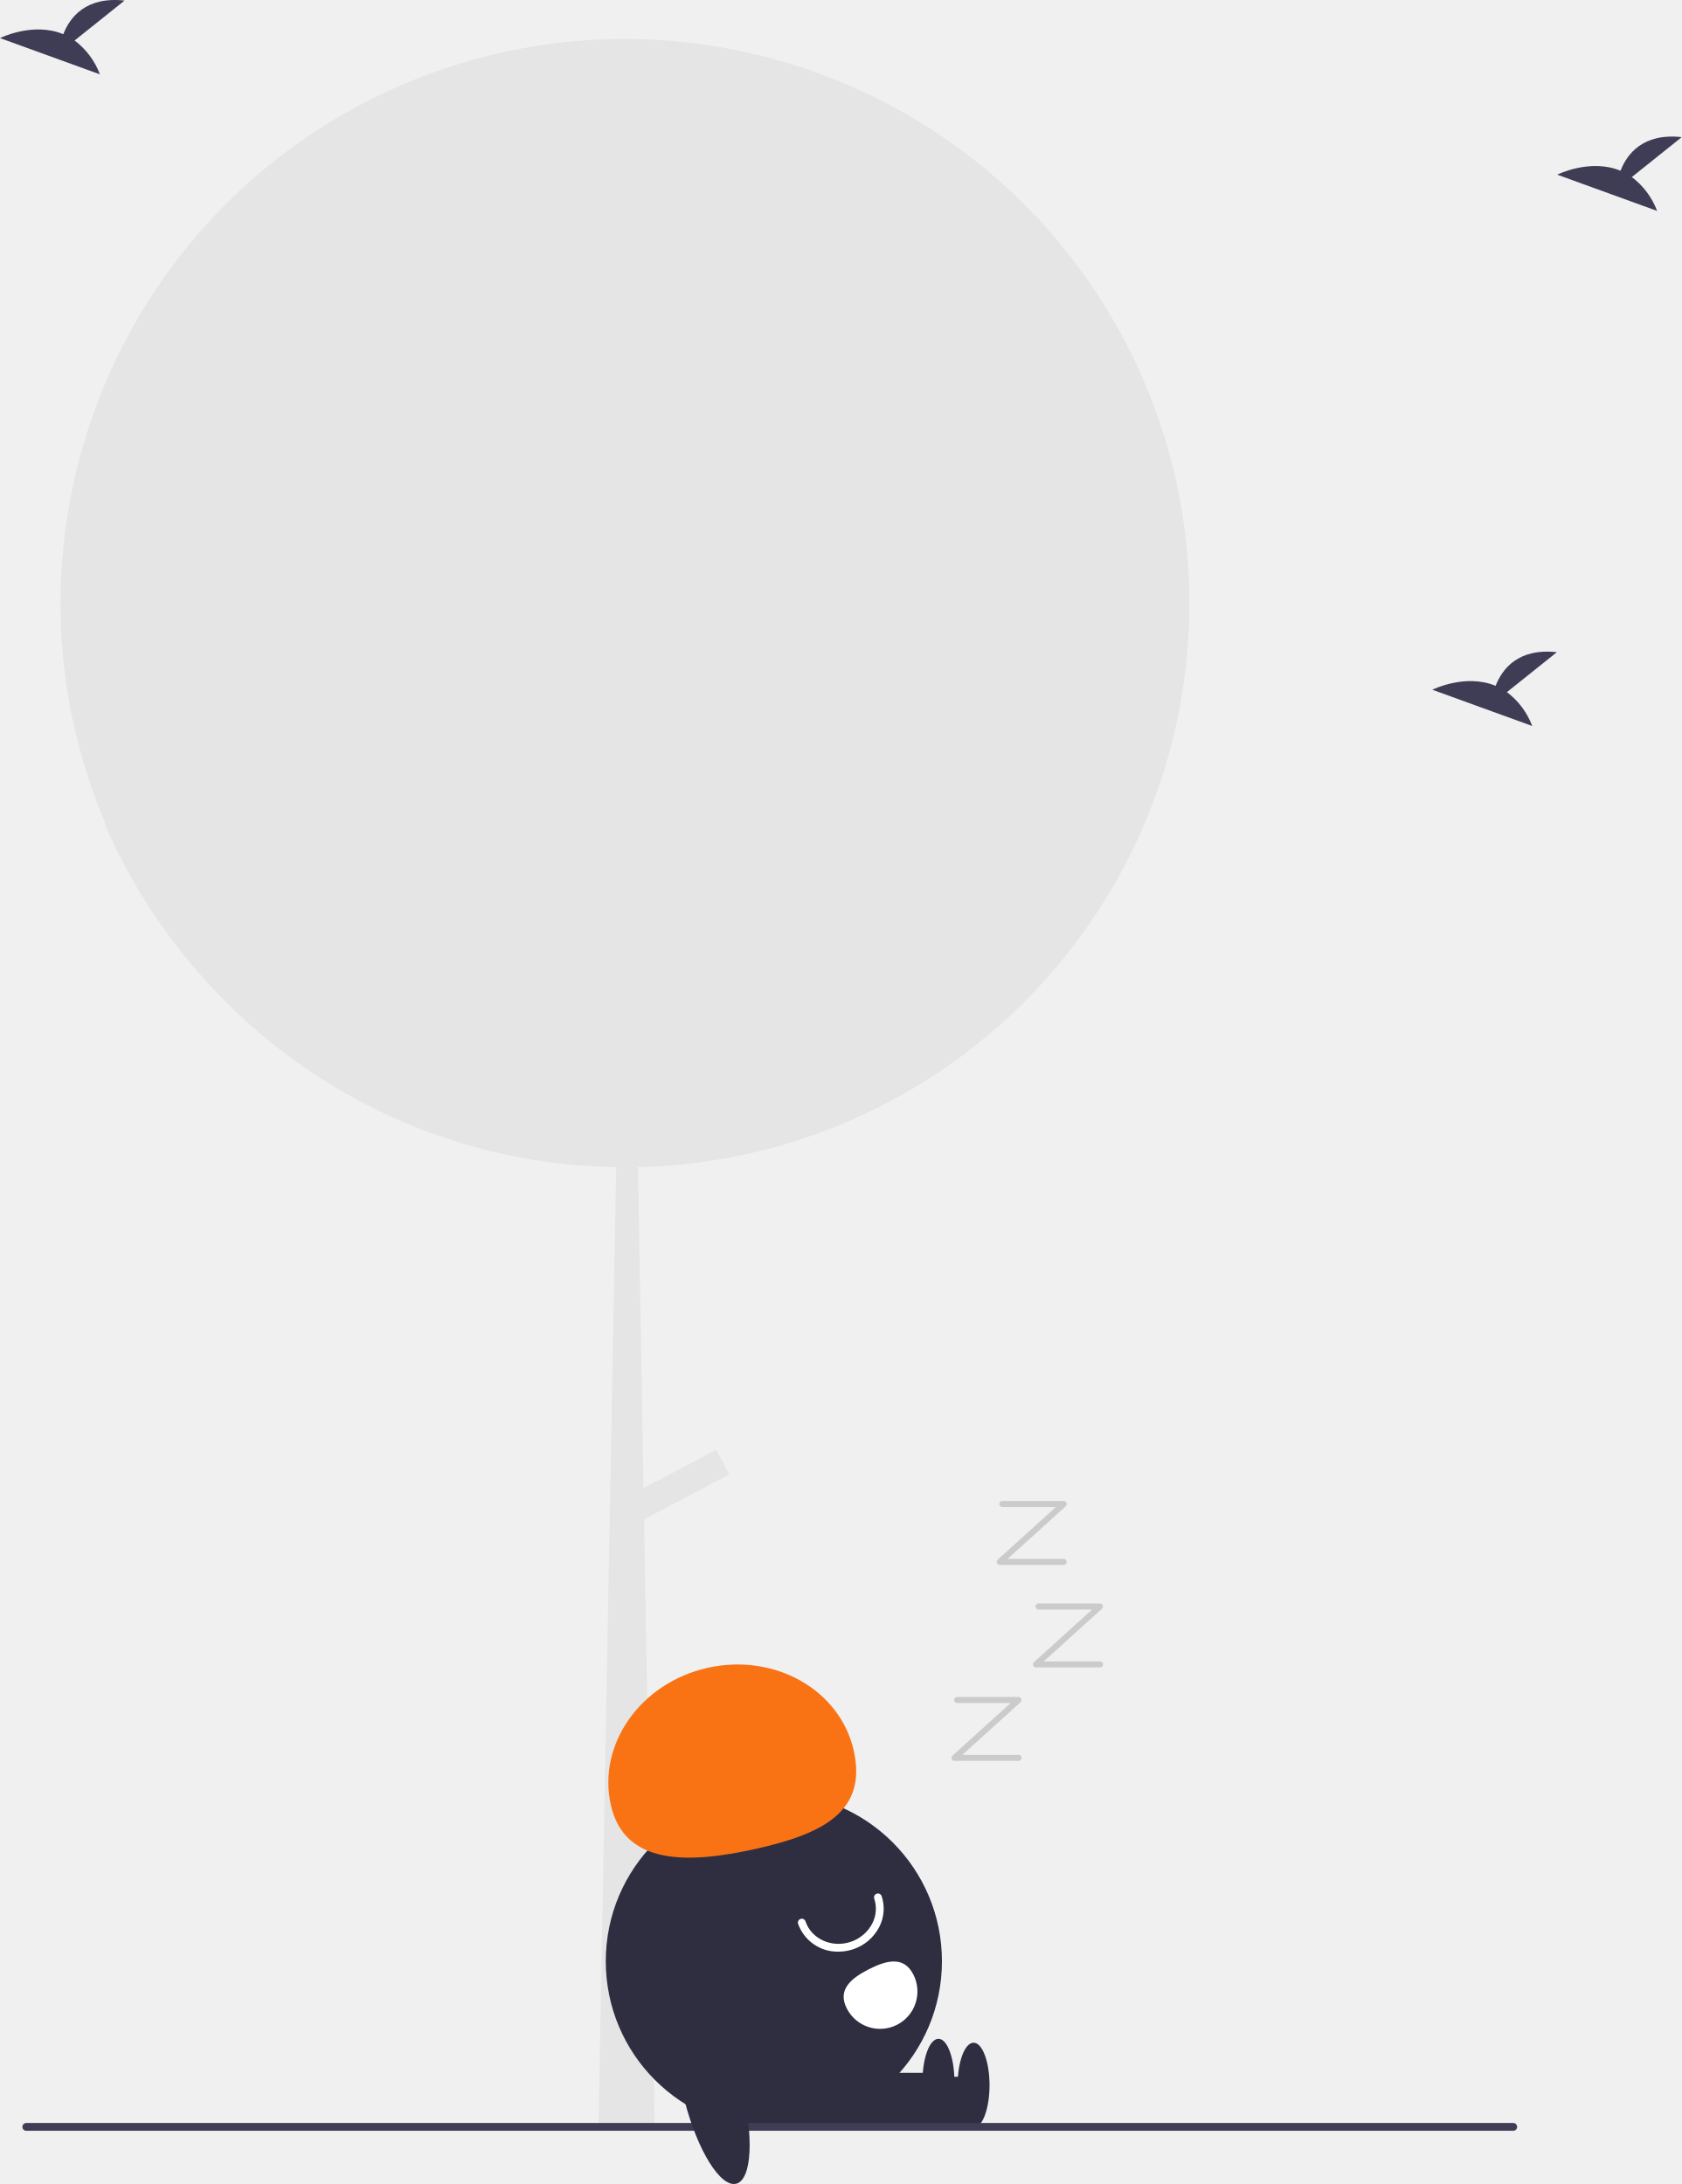
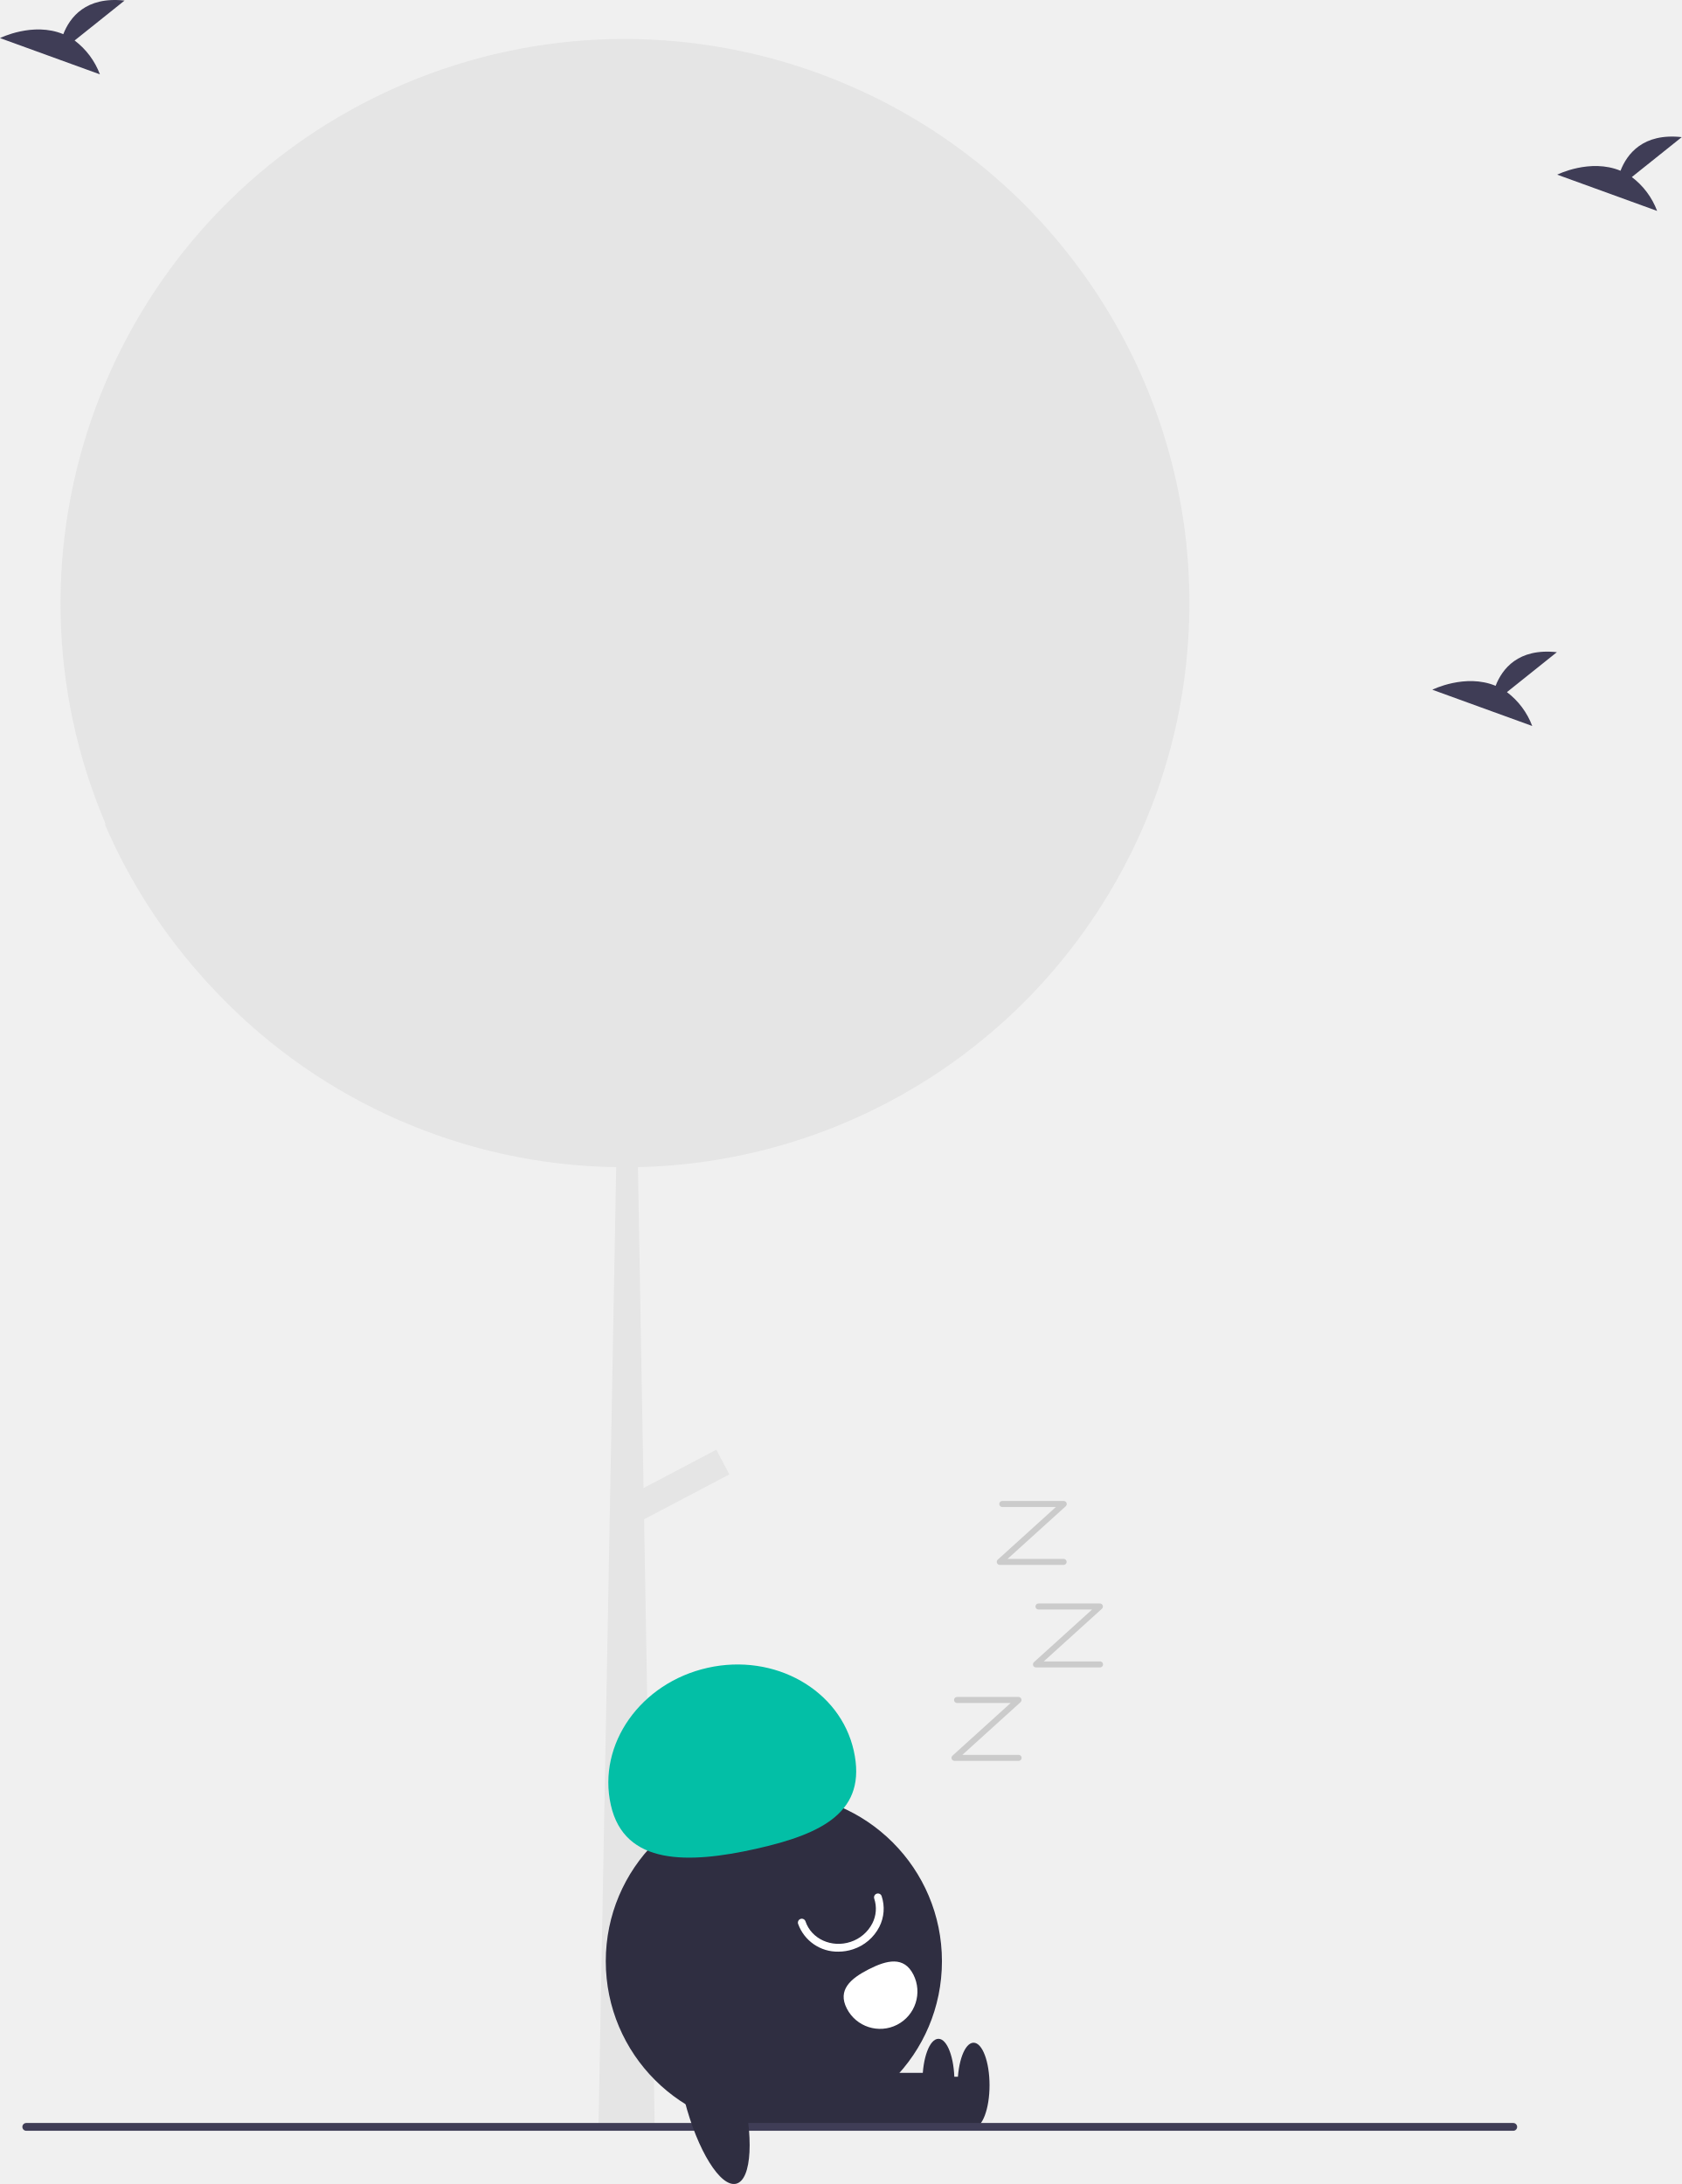
<svg xmlns="http://www.w3.org/2000/svg" data-name="Layer 1" width="430.914" height="559.71" viewBox="0 0 430.914 559.71">
  <path d="M689.298,324.684q0,4.785-.31,9.49a143.754,143.754,0,0,1-13.47,52.19c-.06.14-.13.27-.19.4-.36.76-.73,1.52-1.11,2.27a142.039,142.039,0,0,1-7.65,13.5,144.462,144.462,0,0,1-118.56,66.72l1.43,82.24,18.65-9.82,3.33,6.33-21.84,11.5,2.67,152.74.03,2.04-14.42,1.21.03-.05,4.54-246.18a144.175,144.175,0,0,1-102-44.38c-.91-.94-1.81-1.91-2.69-2.87-.04-.04-.07-.08-.1-.11a144.768,144.768,0,0,1-26.34-40.76c.14.16.29.31.43.47a144.642,144.642,0,0,1,68.58-186.38c.5-.25,1.01-.49,1.51-.74a144.752,144.752,0,0,1,187.53,56.93c.88,1.48,1.73,2.99,2.55,4.51A143.852,143.852,0,0,1,689.298,324.684Z" transform="translate(-384.543 -170.1452)" fill="#e5e5e5" />
  <circle cx="198.285" cy="502.618" r="43.067" fill="#2f2e41" />
  <rect x="210.603" y="532.223" width="38.584" height="13.084" fill="#2f2e41" />
  <ellipse cx="249.459" cy="534.403" rx="4.089" ry="10.903" fill="#2f2e41" />
  <rect x="201.603" y="531.223" width="38.584" height="13.084" fill="#2f2e41" />
  <ellipse cx="240.459" cy="533.403" rx="4.089" ry="10.903" fill="#2f2e41" />
-   <path d="M541.051,632.712c-3.477-15.574,7.639-31.31,24.829-35.149s33.944,5.675,37.422,21.249-7.915,21.318-25.105,25.156S544.529,648.286,541.051,632.712Z" transform="translate(-384.543 -170.1452)" fill="#f97315" />
+   <path d="M541.051,632.712c-3.477-15.574,7.639-31.31,24.829-35.149s33.944,5.675,37.422,21.249-7.915,21.318-25.105,25.156S544.529,648.286,541.051,632.712Z" transform="translate(-384.543 -170.1452)" fill="#03bfa6" />
  <path d="M599.38,670.311a10.751,10.751,0,0,1-10.34-7.123,1,1,0,0,1,1.896-.637c1.514,4.508,6.698,6.865,11.555,5.253a9.608,9.608,0,0,0,5.573-4.748,8.232,8.232,0,0,0,.485-6.338,1,1,0,0,1,1.896-.637,10.217,10.217,0,0,1-.592,7.868,11.624,11.624,0,0,1-6.732,5.752A11.88,11.88,0,0,1,599.38,670.311Z" transform="translate(-384.543 -170.1452)" fill="#fff" />
  <path d="M618.565,676.165a9.572,9.572,0,1,1-17.045,8.717h0l-.009-.017c-2.403-4.709.917-7.632,5.627-10.035S616.162,671.455,618.565,676.165Z" transform="translate(-384.543 -170.1452)" fill="#fff" />
  <path d="M772.276,716.219h-381a1,1,0,0,1,0-2h381a1,1,0,0,1,0,2Z" transform="translate(-384.543 -170.1452)" fill="#3f3d56" />
  <ellipse cx="567.226" cy="706.642" rx="7.501" ry="23.892" transform="translate(-543.0383 -6.10526) rotate(-14.4613)" fill="#2f2e41" />
  <path d="M645.509,621.423H629.123a.773.773,0,0,1-.519-1.345l14.9-13.495h-13.767a.773.773,0,0,1,0-1.545h15.771a.773.773,0,0,1,.519,1.346L631.128,619.878h14.381a.773.773,0,1,1,0,1.545Z" transform="translate(-384.543 -170.1452)" fill="#cbcbcb" />
  <path d="M666.373,597.469H649.987a.773.773,0,0,1-.519-1.346l14.9-13.495h-13.767a.773.773,0,0,1,0-1.545h15.771a.773.773,0,0,1,.519,1.345l-14.9,13.495h14.381a.773.773,0,1,1,0,1.545Z" transform="translate(-384.543 -170.1452)" fill="#cbcbcb" />
  <path d="M657.1,571.195H640.714a.773.773,0,0,1-.519-1.345l14.9-13.495H641.329a.773.773,0,0,1,0-1.545H657.1a.773.773,0,0,1,.519,1.346l-14.9,13.495H657.1a.773.773,0,0,1,0,1.545Z" transform="translate(-384.543 -170.1452)" fill="#cbcbcb" />
  <path d="M770.662,347.522,783.457,337.289c-9.94-1.097-14.024,4.324-15.695,8.615-7.765-3.224-16.219,1.001-16.219,1.001l25.6,9.294A19.372,19.372,0,0,0,770.662,347.522Z" transform="translate(-384.543 -170.1452)" fill="#3f3d56" />
  <path d="M403.662,180.522,416.457,170.289c-9.94-1.097-14.024,4.324-15.695,8.615-7.765-3.224-16.219,1.001-16.219,1.001l25.6,9.294A19.372,19.372,0,0,0,403.662,180.522Z" transform="translate(-384.543 -170.1452)" fill="#3f3d56" />
  <path d="M802.662,215.522,815.457,205.289c-9.94-1.097-14.024,4.324-15.695,8.615-7.765-3.224-16.219,1.001-16.219,1.001l25.6,9.294A19.372,19.372,0,0,0,802.662,215.522Z" transform="translate(-384.543 -170.1452)" fill="#3f3d56" />
</svg>
